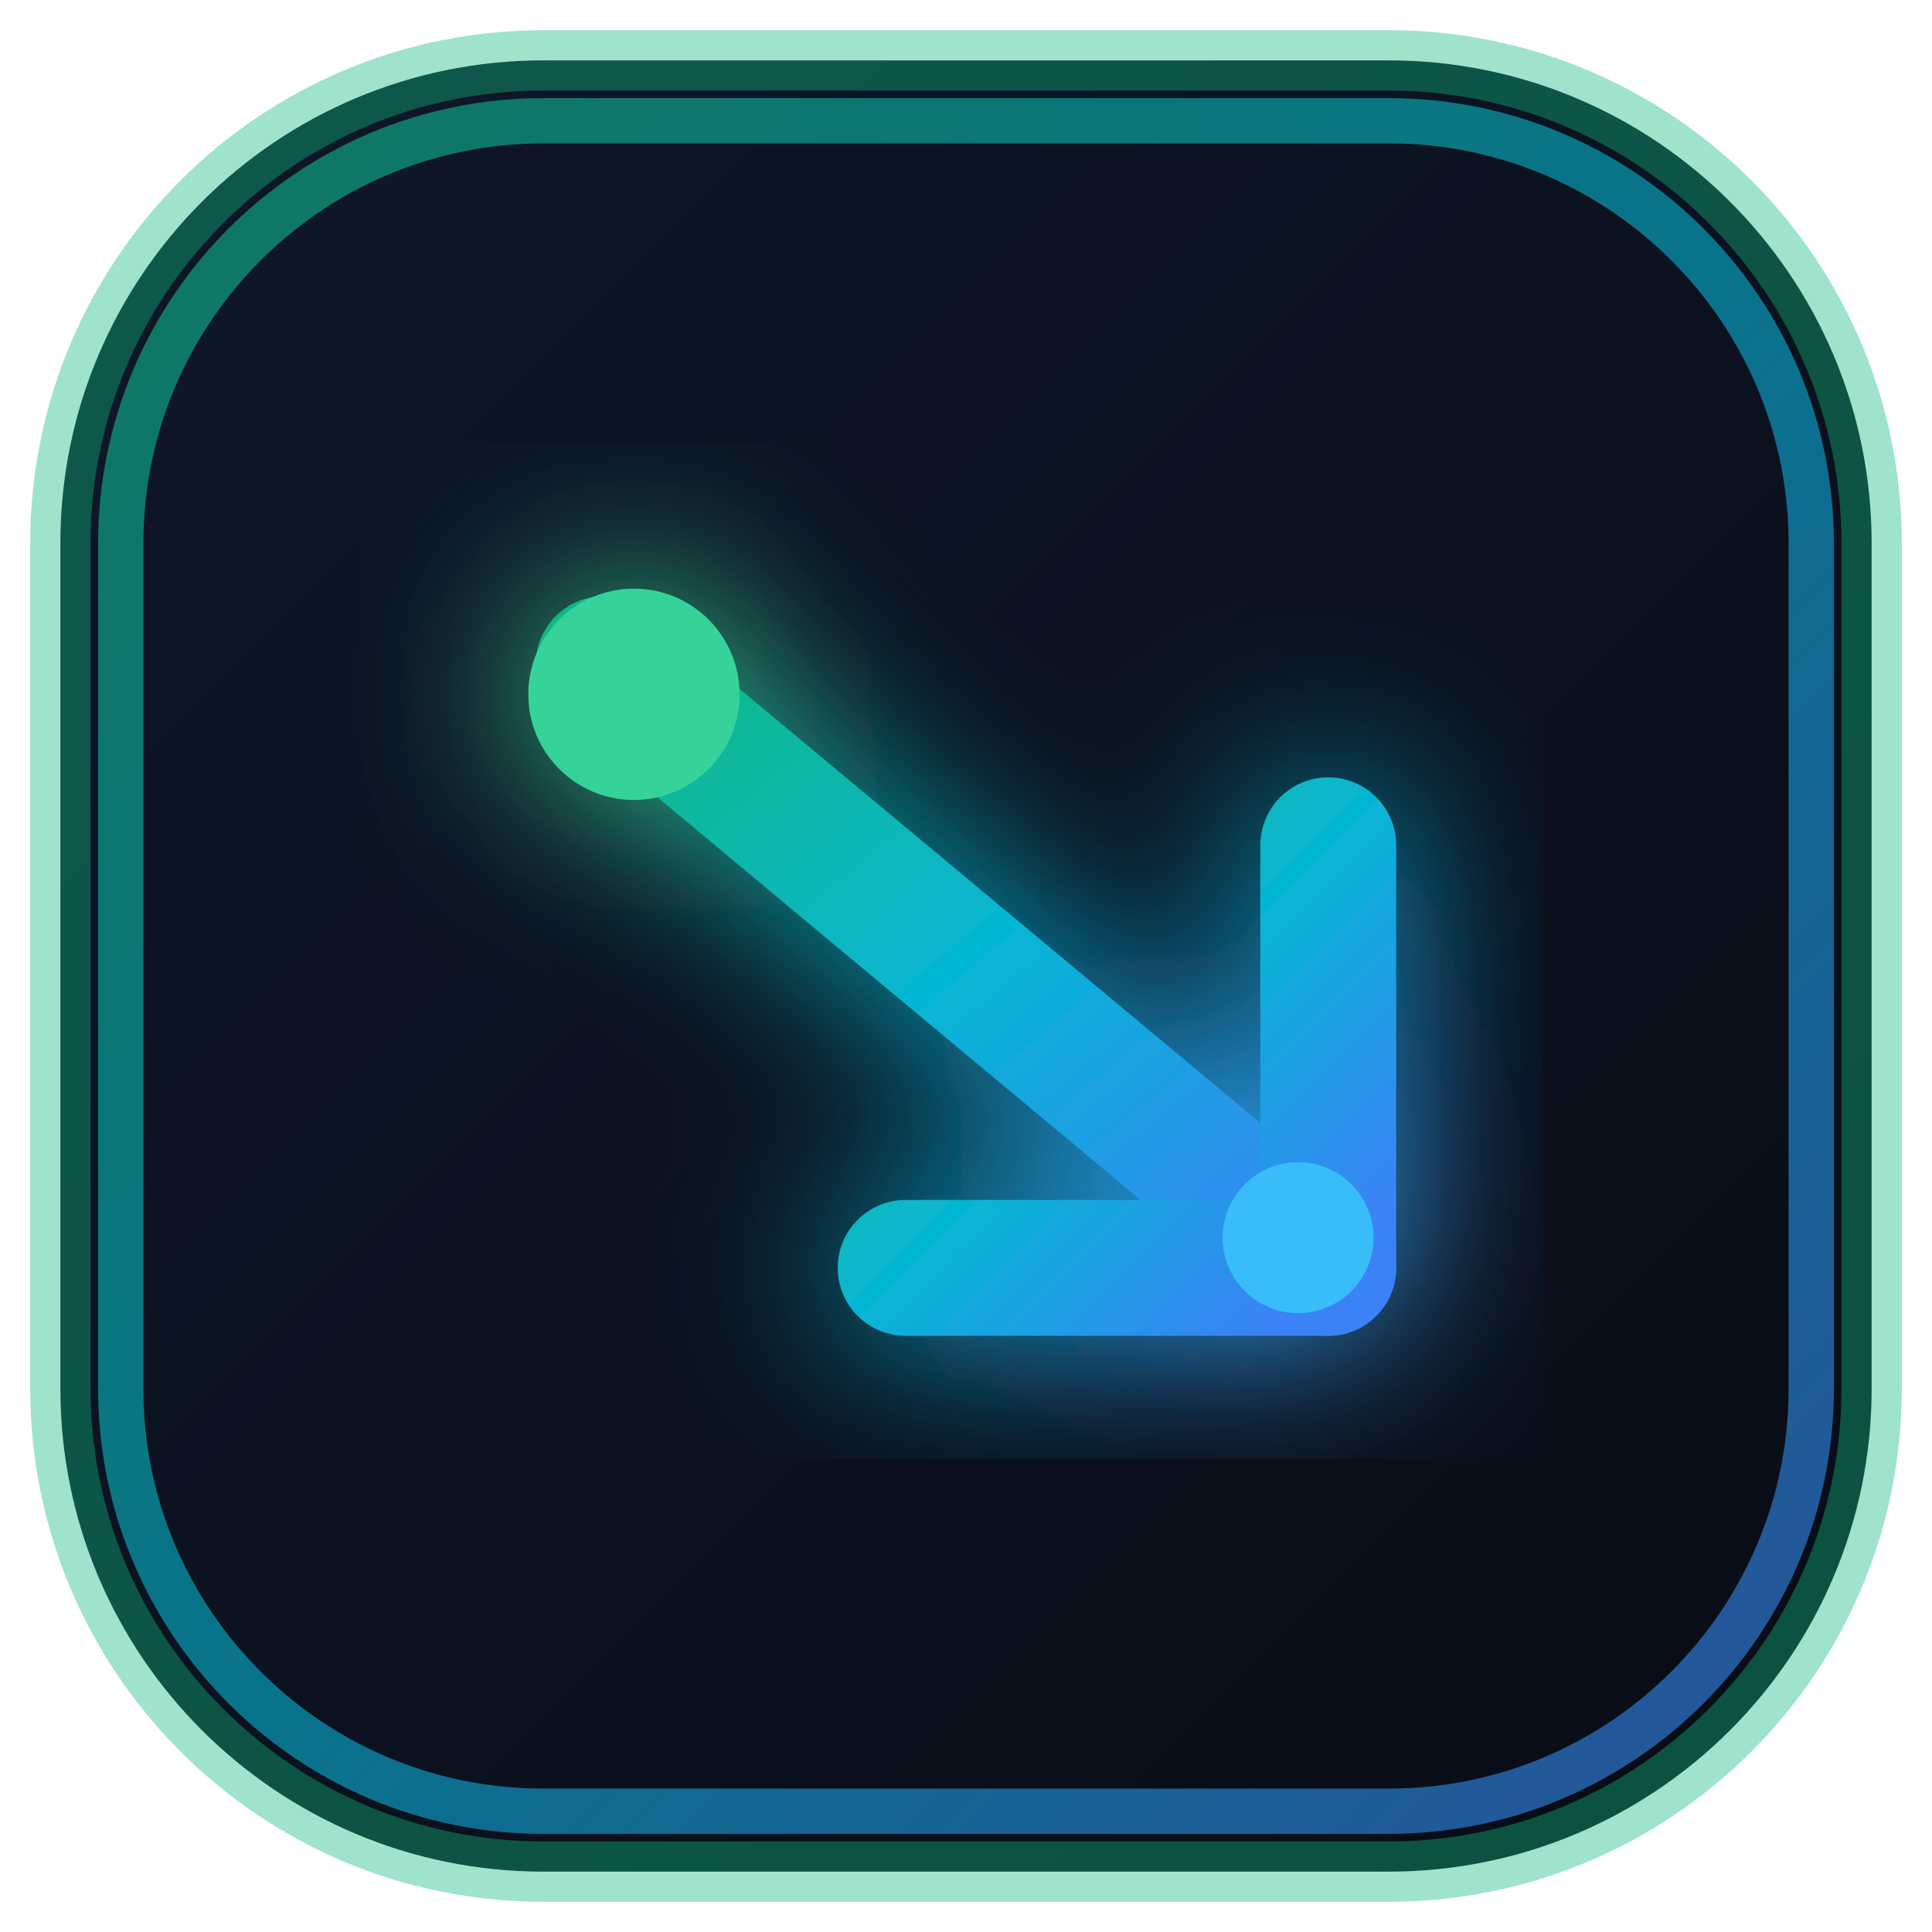
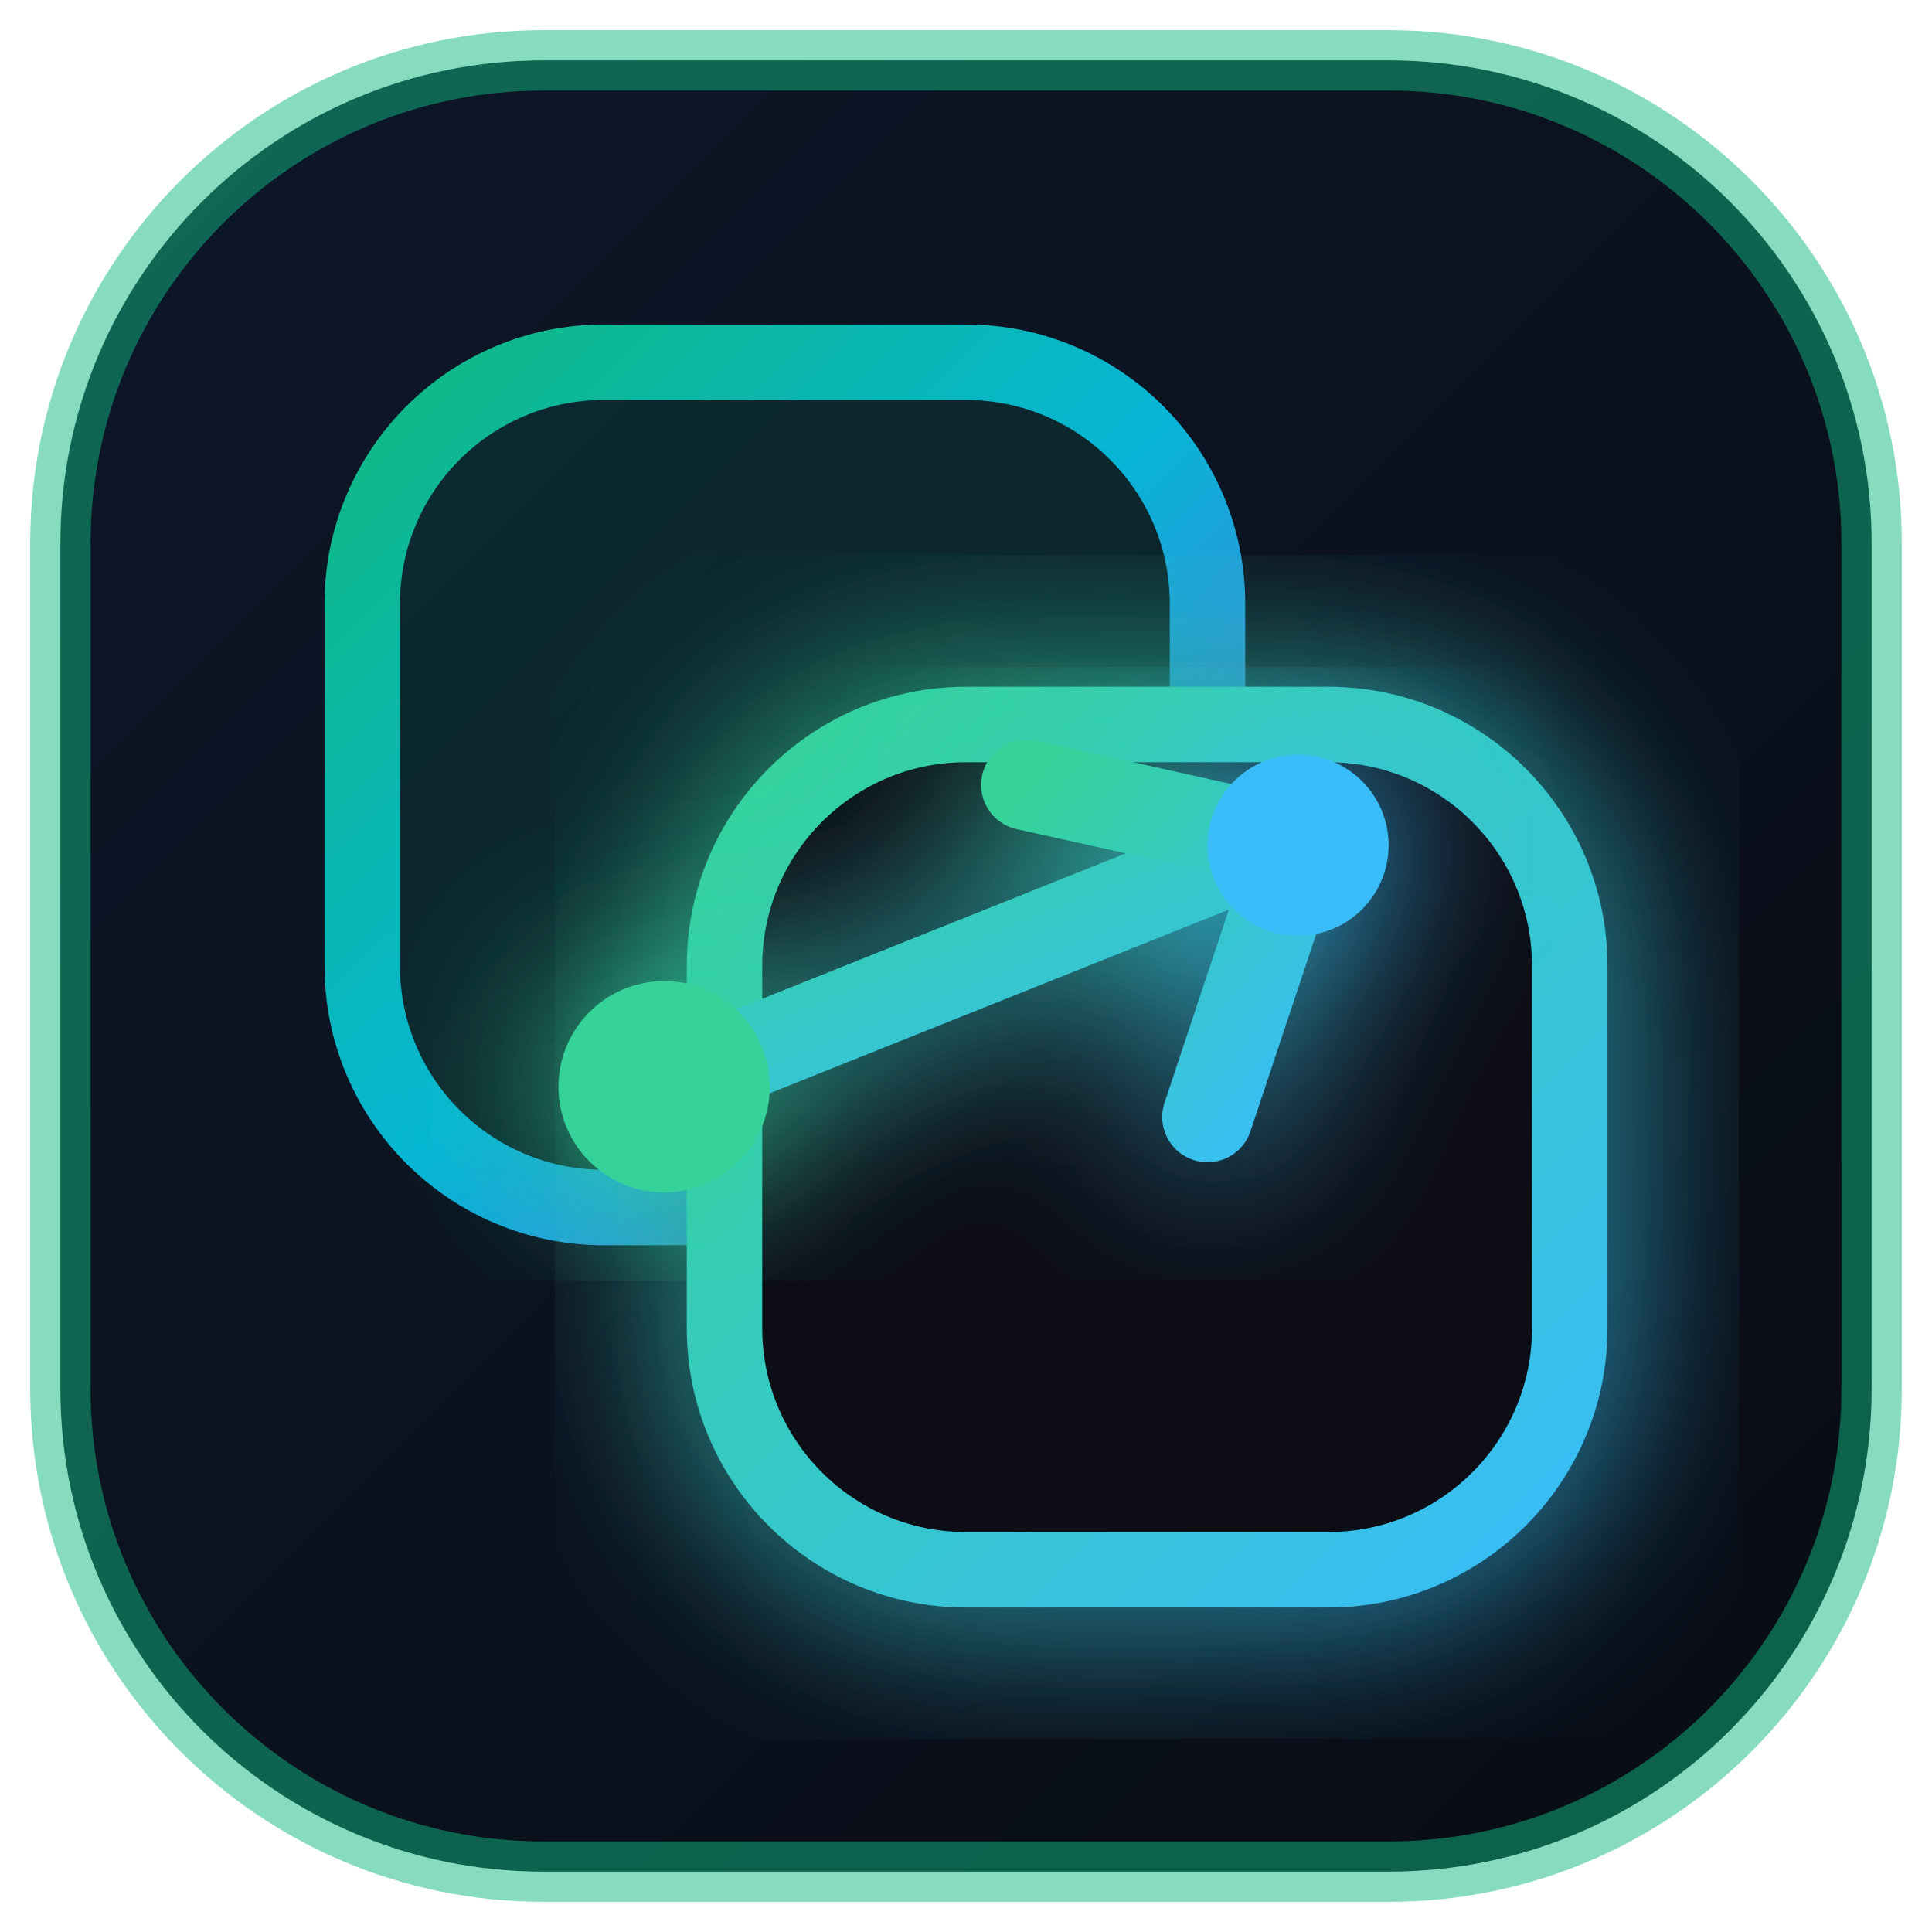
- <svg xmlns="http://www.w3.org/2000/svg" viewBox="0 0 64 64" width="64" height="64">
+ <svg xmlns="http://www.w3.org/2000/svg" viewBox="0 0 64 64" width="64" height="64" fill="none">
  <defs>
-     <linearGradient id="wm-grad" x1="0%" y1="0%" x2="100%" y2="100%">
+     <linearGradient id="sc-grad" x1="0%" y1="0%" x2="100%" y2="100%">
      <stop offset="0%" stop-color="#10b981" />
      <stop offset="50%" stop-color="#06b6d4" />
-       <stop offset="100%" stop-color="#3b82f6" />
+       <stop offset="100%" stop-color="#6366f1" />
    </linearGradient>
-     <linearGradient id="wm-bg" x1="0%" y1="0%" x2="100%" y2="100%">
-       <stop offset="0%" stop-color="#0f172a" />
+     <linearGradient id="sc-glow" x1="0%" y1="0%" x2="100%" y2="100%">
+       <stop offset="0%" stop-color="#34d399" />
+       <stop offset="100%" stop-color="#38bdf8" />
+     </linearGradient>
+     <linearGradient id="sc-bg" x1="0%" y1="0%" x2="100%" y2="100%">
+       <stop offset="0%" stop-color="#0e172a" />
      <stop offset="100%" stop-color="#080c14" />
    </linearGradient>
-     <filter id="wm-glow" x="-20%" y="-20%" width="140%" height="140%">
+     <filter id="sc-shadow" x="-20%" y="-20%" width="140%" height="140%">
      <feGaussianBlur stdDeviation="3" result="blur" />
      <feComposite in="SourceGraphic" in2="blur" operator="over" />
    </filter>
  </defs>
-   <rect x="2" y="2" width="60" height="60" rx="16" fill="url(#wm-bg)" stroke="#10b981" stroke-width="2" stroke-opacity="0.4" />
-   <rect x="4" y="4" width="56" height="56" rx="14" fill="none" stroke="url(#wm-grad)" stroke-width="1.5" stroke-opacity="0.6" />
-   <g filter="url(#wm-glow)">
-     <path d="M20 22 L44 42" stroke="url(#wm-grad)" stroke-width="4.5" stroke-linecap="round" />
-     <path d="M30 42 L44 42 L44 28" stroke="url(#wm-grad)" stroke-width="4.5" stroke-linecap="round" stroke-linejoin="round" fill="none" />
-     <circle cx="21" cy="23" r="3.5" fill="#34d399" />
-     <circle cx="43" cy="41" r="2.5" fill="#38bdf8" />
+   <rect x="2" y="2" width="60" height="60" rx="16" fill="url(#sc-bg)" stroke="#10b981" stroke-width="2" stroke-opacity="0.5" />
+   <rect x="12" y="12" width="28" height="28" rx="8" fill="rgba(16, 185, 129, 0.12)" stroke="url(#sc-grad)" stroke-width="2.5" />
+   <rect x="24" y="24" width="28" height="28" rx="8" fill="#080c14" stroke="url(#sc-glow)" stroke-width="2.5" filter="url(#sc-shadow)" />
+   <g filter="url(#sc-shadow)">
+     <path d="M22 36 L42 28" stroke="url(#sc-glow)" stroke-width="3" stroke-linecap="round" />
+     <path d="M34 26 L43 28 L40 37" stroke="url(#sc-glow)" stroke-width="3" stroke-linecap="round" stroke-linejoin="round" fill="none" />
+     <circle cx="22" cy="36" r="3.5" fill="#34d399" />
+     <circle cx="43" cy="28" r="3" fill="#38bdf8" />
  </g>
</svg>
